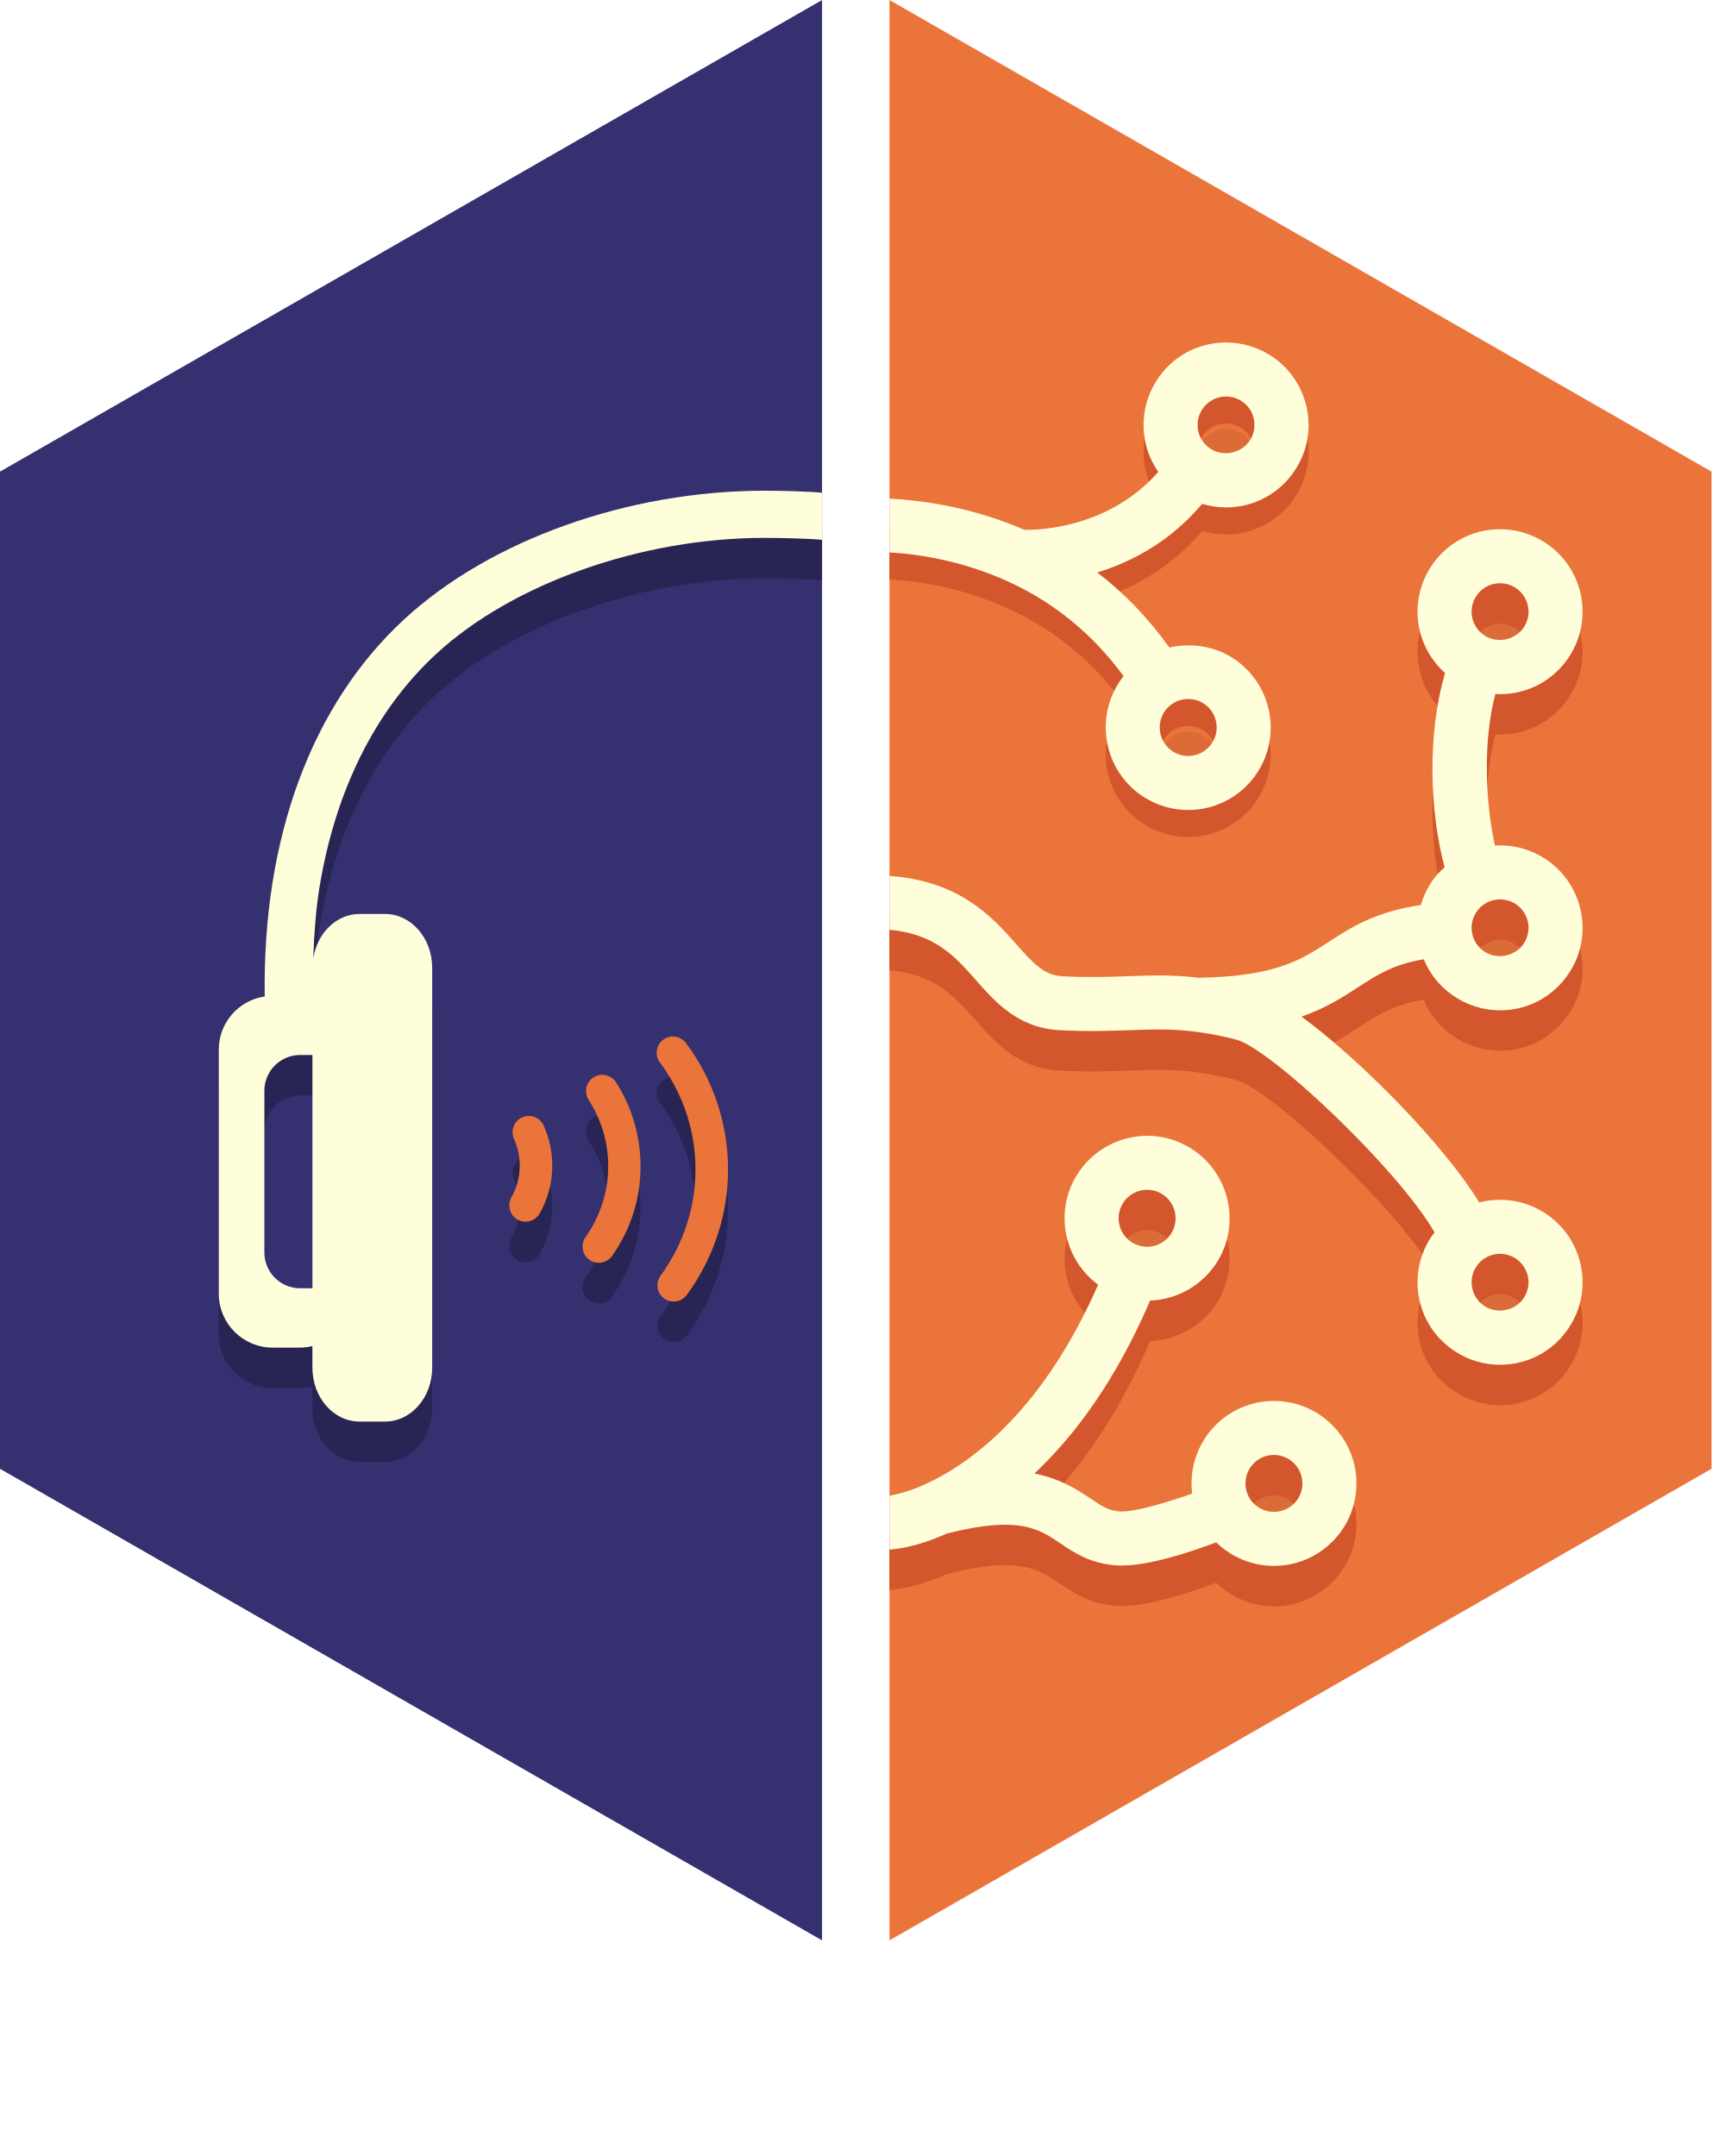
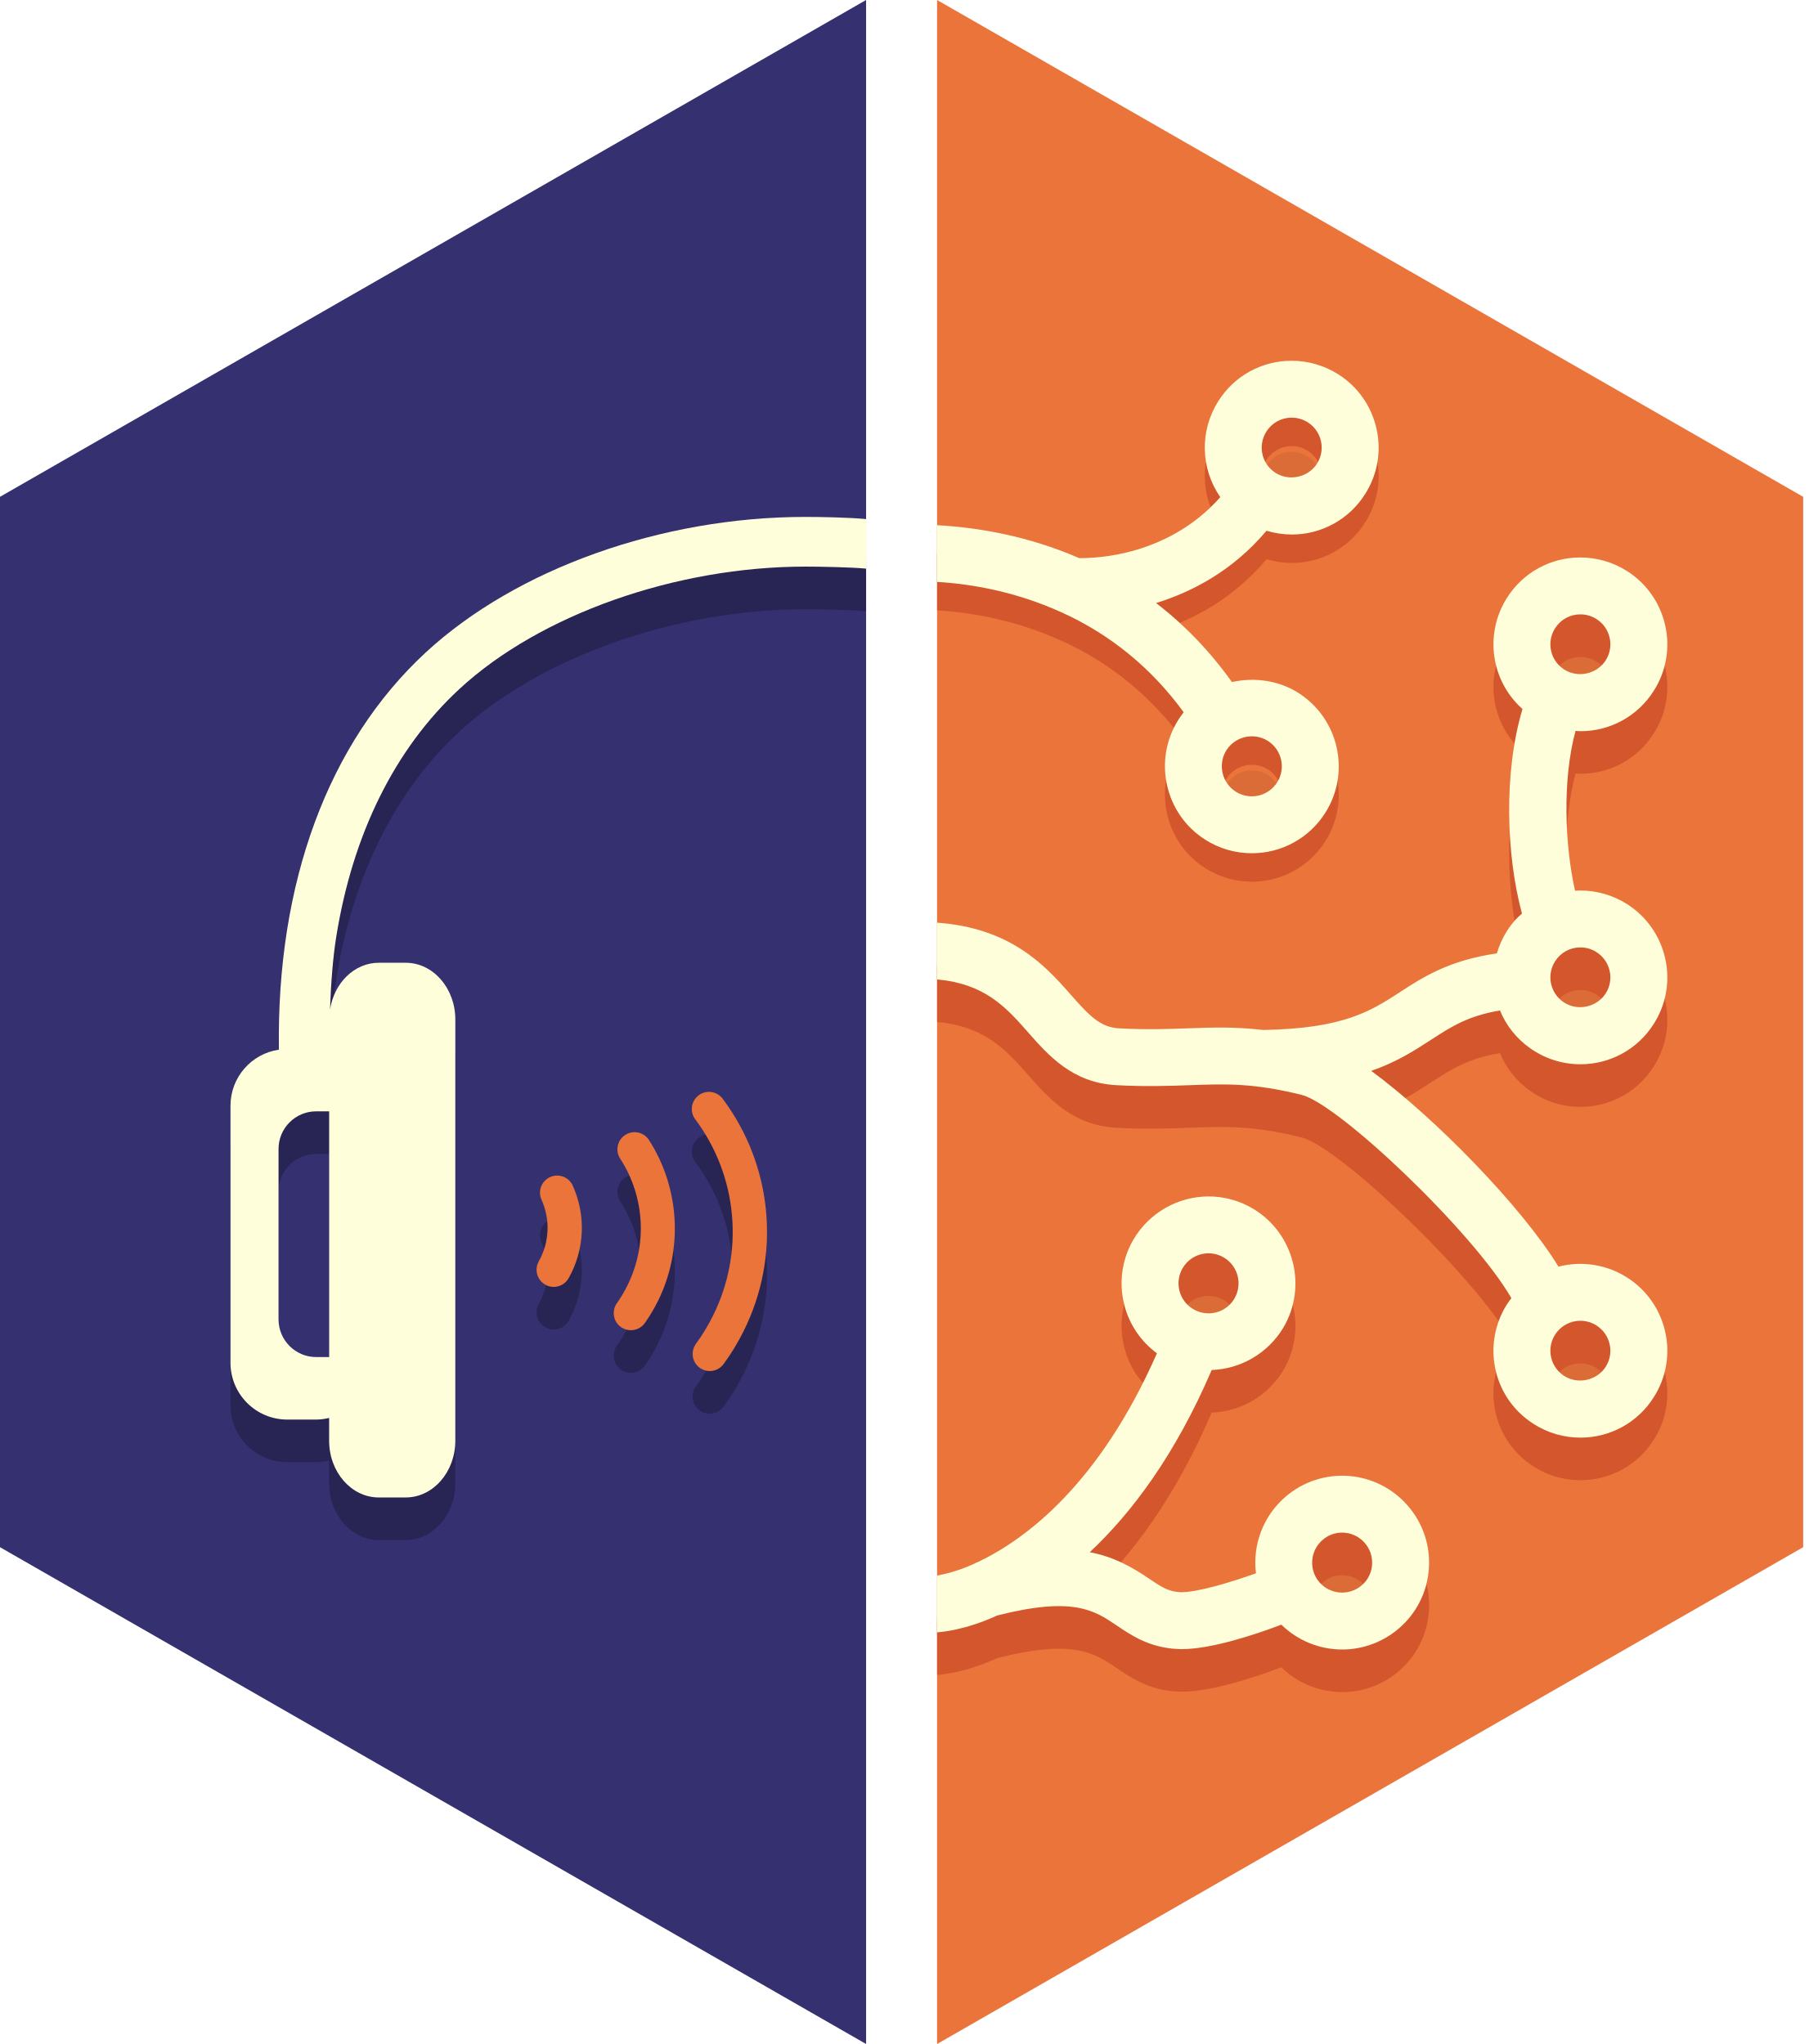
- <svg xmlns="http://www.w3.org/2000/svg" xmlns:xlink="http://www.w3.org/1999/xlink" id="svg1591" viewBox="9 0 128 160" version="1.1" width="128" height="160">
+ <svg xmlns="http://www.w3.org/2000/svg" xmlns:xlink="http://www.w3.org/1999/xlink" id="svg1591" viewBox="9 0 128 144" version="1.1" width="128" height="144">
  <defs id="defs1552">
    <path id="a" d="m 75.354,33.239 h 51.433 v 90.792 H 75.354 Z" />
    <clipPath id="b">
      <use id="use1554" xlink:href="#a" />
    </clipPath>
  </defs>
  <path id="path1545" d="m 75,0 v 144 l 61,-35 V 35 Z" fill="#eb743b" />
  <path id="path1549" d="M 70,0 9,35 v 74 l 61,35 z" fill="#353070" />
  <g id="g1563" opacity="0.07" transform="translate(-0.354,-7.823)">
    <path id="path1557" clip-path="url(#b)" d="m 92.657,99.557 a 2.1,2.1 0 0 1 1.819,-1.03 c 0.378,0 0.752,0.104 1.078,0.297 a 2.12,2.12 0 0 1 0.735,2.898 2.097,2.097 0 0 1 -1.817,1.032 c -0.379,0 -0.755,-0.105 -1.084,-0.301 a 2.092,2.092 0 0 1 -0.964,-1.294 2.1,2.1 0 0 1 0.233,-1.602 m 12.602,22.362 a 2.121,2.121 0 0 1 -2.981,-0.225 2.116,2.116 0 0 1 0.231,-2.981 2.08,2.08 0 0 1 1.373,-0.512 2.117,2.117 0 0 1 2.109,2.278 2.086,2.086 0 0 1 -0.732,1.44 M 95.734,63.08 a 2.128,2.128 0 0 1 2.916,-0.656 2.12,2.12 0 0 1 0.66,2.919 2.115,2.115 0 0 1 -2.919,0.661 2.128,2.128 0 0 1 -0.657,-2.924 m 6.379,-20.187 c -0.6,0.951 -1.937,1.271 -2.912,0.653 l -0.096,-0.062 a 2.107,2.107 0 0 1 -0.557,-2.851 2.093,2.093 0 0 1 1.784,-0.98 2.11,2.11 0 0 1 1.781,3.24 m 16.767,11.598 a 2.096,2.096 0 0 1 1.783,-0.98 c 0.4,0 0.79,0.113 1.125,0.325 0.481,0.304 0.813,0.775 0.937,1.33 a 2.08,2.08 0 0 1 -0.28,1.584 c -0.597,0.951 -1.938,1.273 -2.912,0.653 l -0.093,-0.062 a 2.105,2.105 0 0 1 -0.56,-2.85 m 0,23.463 a 2.096,2.096 0 0 1 1.783,-0.98 c 0.4,0 0.79,0.112 1.125,0.326 0.481,0.304 0.813,0.774 0.937,1.329 a 2.083,2.083 0 0 1 -0.28,1.585 c -0.597,0.95 -1.938,1.271 -2.912,0.652 l -0.093,-0.062 a 2.105,2.105 0 0 1 -0.56,-2.85 m 0,26.303 a 2.099,2.099 0 0 1 1.783,-0.98 c 0.4,0 0.79,0.113 1.125,0.326 0.481,0.304 0.813,0.775 0.937,1.33 a 2.08,2.08 0 0 1 -0.28,1.584 c -0.597,0.951 -1.938,1.271 -2.912,0.653 l -0.093,-0.062 a 2.107,2.107 0 0 1 -0.56,-2.851" />
    <path id="path1559" clip-path="url(#b)" d="m 108.53,113.927 a 6.11,6.11 0 0 0 -8.631,-0.662 6.12,6.12 0 0 0 -2.087,5.396 c -1.949,0.701 -4.258,1.366 -5.328,1.332 -0.822,-0.043 -1.302,-0.345 -2.224,-0.971 -1.172,-0.795 -2.418,-1.512 -4.149,-1.847 2.936,-2.761 6.009,-6.83 8.584,-12.834 a 6.15,6.15 0 0 0 5.039,-2.972 c 1.724,-2.896 0.773,-6.659 -2.124,-8.394 a 6.133,6.133 0 0 0 -3.134,-0.864 6.154,6.154 0 0 0 -5.261,2.986 6.079,6.079 0 0 0 -0.678,4.636 6.075,6.075 0 0 0 2.302,3.429 c -4.053,9.218 -9.219,13.08 -12.565,14.685 a 2.016,2.016 0 0 0 -0.361,0.168 c -1.186,0.531 -2.05,0.704 -2.558,0.808 v 4 c 0.275,-0.03 1.884,-0.118 4.247,-1.192 5.347,-1.357 6.839,-0.354 8.407,0.709 1.021,0.692 2.291,1.554 4.263,1.655 0.099,0.006 0.204,0.009 0.308,0.009 2.11,0 5.172,-1.022 7.021,-1.723 a 6.132,6.132 0 0 0 4.285,1.75 6.112,6.112 0 0 0 3.983,-1.476 6.072,6.072 0 0 0 2.119,-4.176 6.072,6.072 0 0 0 -1.458,-4.452 M 92.657,97.151 a 2.114,2.114 0 0 1 3.632,2.165 2.097,2.097 0 0 1 -1.817,1.032 c -0.379,0 -0.755,-0.105 -1.084,-0.301 a 2.092,2.092 0 0 1 -0.964,-1.294 2.101,2.101 0 0 1 0.233,-1.602 m 12.602,22.363 a 2.121,2.121 0 0 1 -2.981,-0.225 2.116,2.116 0 0 1 0.231,-2.981 2.08,2.08 0 0 1 1.373,-0.512 2.117,2.117 0 0 1 2.109,2.278 2.086,2.086 0 0 1 -0.732,1.44 m 1.045,-81.487 a 6.088,6.088 0 0 0 -2.708,-3.844 6.12,6.12 0 0 0 -3.264,-0.944 6.076,6.076 0 0 0 -5.174,2.85 6.108,6.108 0 0 0 0.144,6.758 c -3.646,4.124 -8.707,4.314 -9.943,4.293 -3.692,-1.604 -7.234,-2.164 -10.005,-2.317 v 3.996 c 2.442,0.144 5.553,0.686 8.748,2.136 0.005,0.002 0.01,0.002 0.015,0.005 3.445,1.562 6.334,3.927 8.607,7.041 a 6.364,6.364 0 0 0 -0.381,0.538 c -1.796,2.854 -0.943,6.643 1.903,8.444 0.98,0.622 2.111,0.951 3.269,0.951 a 6.105,6.105 0 0 0 5.183,-2.851 c 1.806,-2.851 0.951,-6.642 -1.908,-8.453 -1.384,-0.872 -3.092,-1.114 -4.667,-0.755 -1.538,-2.155 -3.323,-4.017 -5.345,-5.567 2.517,-0.778 5.401,-2.268 7.78,-5.095 a 6.18,6.18 0 0 0 1.77,0.266 6.08,6.08 0 0 0 5.172,-2.848 6.053,6.053 0 0 0 0.804,-4.604 m -10.57,22.647 a 2.128,2.128 0 0 1 2.916,-0.656 2.12,2.12 0 0 1 0.66,2.919 2.115,2.115 0 0 1 -2.919,0.661 2.128,2.128 0 0 1 -0.657,-2.924 m 6.379,-20.187 c -0.6,0.951 -1.937,1.271 -2.912,0.653 l -0.096,-0.062 a 2.107,2.107 0 0 1 -0.557,-2.851 2.093,2.093 0 0 1 1.784,-0.98 2.11,2.11 0 0 1 1.781,3.24" />
    <path id="path1561" clip-path="url(#b)" d="m 115,79.011 a 6.036,6.036 0 0 0 2.11,2.649 6.098,6.098 0 0 0 3.55,1.14 6.083,6.083 0 0 0 5.173,-2.848 6.064,6.064 0 0 0 0.805,-4.605 6.103,6.103 0 0 0 -2.709,-3.844 6.128,6.128 0 0 0 -3.266,-0.944 c -0.125,0 -0.25,0.008 -0.375,0.018 -0.71,-3.158 -0.919,-7.769 0.035,-11.265 0.113,0.011 0.225,0.024 0.337,0.024 a 6.08,6.08 0 0 0 5.173,-2.848 6.062,6.062 0 0 0 0.805,-4.604 6.103,6.103 0 0 0 -2.709,-3.844 6.128,6.128 0 0 0 -3.266,-0.944 6.079,6.079 0 0 0 -5.173,2.85 6.104,6.104 0 0 0 1.025,7.764 c 0.021,0.02 0.048,0.037 0.071,0.059 -1.349,4.518 -1.145,10.324 -0.036,14.417 -0.144,0.132 -0.294,0.254 -0.426,0.399 a 6.327,6.327 0 0 0 -0.634,0.825 6.2,6.2 0 0 0 -0.71,1.578 c -3.371,0.488 -5.198,1.671 -6.824,2.729 -2.035,1.324 -3.961,2.572 -9.636,2.666 -1.963,-0.23 -3.552,-0.178 -5.29,-0.116 -1.43,0.052 -2.91,0.105 -4.848,0.003 -1.335,-0.071 -2.104,-0.882 -3.458,-2.424 -1.803,-2.055 -4.219,-4.648 -9.369,-5.022 v 4 c 3.295,0.299 4.796,1.887 6.356,3.667 1.487,1.694 3.175,3.615 6.256,3.782 2.118,0.114 3.76,0.052 5.208,0.001 2.491,-0.092 4.453,-0.161 7.855,0.683 2.608,0.644 12.099,9.674 14.774,14.323 -0.109,0.142 -0.219,0.282 -0.314,0.434 -1.743,2.755 -1.026,6.385 1.62,8.251 0.072,0.052 0.151,0.104 0.283,0.191 0.981,0.621 2.11,0.948 3.267,0.948 a 6.081,6.081 0 0 0 5.173,-2.849 6.06,6.06 0 0 0 0.805,-4.603 6.1,6.1 0 0 0 -2.709,-3.845 6.128,6.128 0 0 0 -4.809,-0.749 c -2.56,-4.188 -8.652,-10.455 -13.189,-13.792 1.813,-0.628 3.05,-1.436 4.212,-2.188 1.427,-0.93 2.614,-1.69 4.857,-2.067 m 3.88,-26.926 a 2.096,2.096 0 0 1 1.783,-0.98 c 0.4,0 0.79,0.113 1.125,0.325 0.481,0.304 0.813,0.775 0.937,1.33 a 2.08,2.08 0 0 1 -0.28,1.584 c -0.597,0.951 -1.938,1.273 -2.912,0.653 l -0.093,-0.062 a 2.105,2.105 0 0 1 -0.56,-2.85 m 0,23.463 a 2.096,2.096 0 0 1 1.783,-0.98 c 0.4,0 0.79,0.112 1.125,0.326 0.481,0.304 0.813,0.774 0.937,1.329 a 2.083,2.083 0 0 1 -0.28,1.585 c -0.597,0.95 -1.938,1.272 -2.912,0.652 l -0.093,-0.062 a 2.105,2.105 0 0 1 -0.56,-2.85 m 0,26.304 a 2.099,2.099 0 0 1 1.783,-0.98 c 0.4,0 0.79,0.113 1.125,0.326 0.481,0.304 0.813,0.775 0.937,1.33 a 2.08,2.08 0 0 1 -0.28,1.584 c -0.597,0.951 -1.938,1.271 -2.912,0.653 l -0.093,-0.062 a 2.107,2.107 0 0 1 -0.56,-2.851" />
  </g>
  <path id="path1565" d="m 108.176,109.104 a 6.11,6.11 0 0 0 -8.631,-0.662 6.12,6.12 0 0 0 -2.087,5.396 c -1.949,0.701 -4.258,1.366 -5.328,1.332 -0.822,-0.043 -1.302,-0.345 -2.224,-0.971 -1.172,-0.795 -2.418,-1.512 -4.149,-1.847 2.936,-2.761 6.009,-6.83 8.584,-12.834 a 6.15,6.15 0 0 0 5.039,-2.972 c 1.724,-2.896 0.773,-6.659 -2.124,-8.394 a 6.133,6.133 0 0 0 -3.134,-0.864 6.154,6.154 0 0 0 -5.261,2.986 6.079,6.079 0 0 0 -0.678,4.636 6.075,6.075 0 0 0 2.302,3.429 c -4.053,9.218 -9.219,13.08 -12.565,14.685 a 2.016,2.016 0 0 0 -0.361,0.168 c -1.186,0.531 -2.05,0.704 -2.558,0.808 v 4 c 0.275,-0.03 1.884,-0.118 4.247,-1.192 5.347,-1.357 6.839,-0.354 8.407,0.709 1.021,0.692 2.291,1.554 4.263,1.655 0.099,0.006 0.204,0.009 0.308,0.009 2.11,0 5.172,-1.022 7.021,-1.723 a 6.132,6.132 0 0 0 4.285,1.75 6.112,6.112 0 0 0 3.983,-1.476 6.072,6.072 0 0 0 2.119,-4.176 6.072,6.072 0 0 0 -1.458,-4.452 M 92.303,92.328 a 2.114,2.114 0 0 1 3.632,2.165 2.097,2.097 0 0 1 -1.817,1.032 c -0.379,0 -0.755,-0.105 -1.084,-0.301 A 2.092,2.092 0 0 1 92.07,93.93 2.101,2.101 0 0 1 92.303,92.328 m 12.602,22.363 a 2.121,2.121 0 0 1 -2.981,-0.225 2.116,2.116 0 0 1 0.231,-2.981 2.08,2.08 0 0 1 1.373,-0.512 2.117,2.117 0 0 1 2.109,2.278 2.086,2.086 0 0 1 -0.732,1.44" fill="#d3562c" />
  <path id="path1569" d="m 105.95,32.208 a 6.088,6.088 0 0 0 -2.708,-3.844 6.12,6.12 0 0 0 -3.264,-0.944 6.076,6.076 0 0 0 -5.174,2.85 6.108,6.108 0 0 0 0.144,6.758 c -3.646,4.124 -8.707,4.314 -9.943,4.293 C 81.313,39.717 77.771,39.157 75,39.004 V 43 c 2.442,0.144 5.553,0.686 8.748,2.136 0.005,0.002 0.01,0.002 0.015,0.005 3.445,1.562 6.334,3.927 8.607,7.041 a 6.206,6.206 0 0 0 -0.381,0.538 c -1.796,2.854 -0.943,6.643 1.903,8.444 0.98,0.622 2.111,0.951 3.269,0.951 a 6.105,6.105 0 0 0 5.183,-2.851 c 1.806,-2.851 0.951,-6.642 -1.908,-8.453 -1.384,-0.872 -3.092,-1.114 -4.667,-0.755 -1.538,-2.155 -3.323,-4.017 -5.345,-5.567 2.517,-0.778 5.401,-2.268 7.78,-5.095 a 6.18,6.18 0 0 0 1.77,0.266 6.08,6.08 0 0 0 5.172,-2.849 6.05,6.05 0 0 0 0.804,-4.603 M 95.38,54.855 a 2.128,2.128 0 0 1 2.916,-0.656 2.12,2.12 0 0 1 0.66,2.919 2.115,2.115 0 0 1 -2.919,0.661 2.128,2.128 0 0 1 -0.657,-2.924 m 6.379,-20.187 c -0.6,0.951 -1.937,1.271 -2.912,0.653 l -0.096,-0.062 a 2.107,2.107 0 0 1 -0.557,-2.851 2.093,2.093 0 0 1 1.784,-0.98 2.11,2.11 0 0 1 1.781,3.24" fill="#d3562c" />
  <path id="path1571" d="m 114.646,74.188 a 6.036,6.036 0 0 0 2.11,2.649 6.098,6.098 0 0 0 3.55,1.14 6.081,6.081 0 0 0 5.173,-2.849 6.063,6.063 0 0 0 0.805,-4.604 6.103,6.103 0 0 0 -2.709,-3.844 6.128,6.128 0 0 0 -3.266,-0.944 c -0.125,0 -0.25,0.008 -0.375,0.018 -0.71,-3.158 -0.919,-7.769 0.035,-11.265 0.113,0.011 0.225,0.024 0.337,0.024 a 6.08,6.08 0 0 0 5.173,-2.848 6.062,6.062 0 0 0 0.805,-4.604 6.103,6.103 0 0 0 -2.709,-3.844 6.128,6.128 0 0 0 -3.266,-0.944 6.079,6.079 0 0 0 -5.173,2.85 6.104,6.104 0 0 0 1.025,7.764 c 0.021,0.02 0.048,0.037 0.071,0.059 -1.349,4.518 -1.145,10.324 -0.036,14.417 -0.144,0.132 -0.294,0.254 -0.426,0.399 a 6.327,6.327 0 0 0 -0.634,0.825 6.2,6.2 0 0 0 -0.71,1.578 c -3.371,0.488 -5.198,1.671 -6.824,2.729 -2.035,1.323 -3.961,2.571 -9.636,2.665 -1.963,-0.23 -3.552,-0.178 -5.29,-0.116 -1.43,0.052 -2.91,0.105 -4.848,0.003 C 86.493,75.375 85.724,74.564 84.37,73.022 82.567,70.967 80.151,68.374 75.001,68 v 4 c 3.295,0.298 4.796,1.887 6.356,3.667 1.487,1.694 3.175,3.615 6.256,3.782 2.118,0.114 3.76,0.052 5.208,0.001 2.491,-0.092 4.453,-0.161 7.855,0.683 2.608,0.644 12.099,9.674 14.774,14.323 -0.109,0.142 -0.219,0.282 -0.314,0.434 -1.743,2.755 -1.026,6.385 1.62,8.251 0.072,0.052 0.151,0.104 0.283,0.191 0.981,0.621 2.11,0.948 3.267,0.948 a 6.081,6.081 0 0 0 5.173,-2.849 6.06,6.06 0 0 0 0.805,-4.603 6.1,6.1 0 0 0 -2.709,-3.845 6.128,6.128 0 0 0 -4.809,-0.749 c -2.56,-4.188 -8.652,-10.455 -13.189,-13.792 1.813,-0.628 3.05,-1.436 4.212,-2.188 1.427,-0.929 2.614,-1.689 4.857,-2.066 m 3.88,-26.926 a 2.096,2.096 0 0 1 1.783,-0.98 c 0.4,0 0.79,0.113 1.125,0.325 0.481,0.304 0.813,0.775 0.937,1.33 a 2.08,2.08 0 0 1 -0.28,1.584 c -0.597,0.951 -1.938,1.273 -2.912,0.653 l -0.093,-0.062 a 2.105,2.105 0 0 1 -0.56,-2.85 m 0,23.463 a 2.096,2.096 0 0 1 1.783,-0.98 c 0.4,0 0.79,0.112 1.125,0.326 0.481,0.304 0.813,0.774 0.937,1.329 a 2.084,2.084 0 0 1 -0.28,1.585 c -0.597,0.95 -1.938,1.271 -2.912,0.652 l -0.093,-0.062 a 2.105,2.105 0 0 1 -0.56,-2.85 m 0,26.304 a 2.099,2.099 0 0 1 1.783,-0.98 c 0.4,0 0.79,0.113 1.125,0.326 0.481,0.304 0.813,0.775 0.937,1.33 a 2.08,2.08 0 0 1 -0.28,1.584 c -0.597,0.951 -1.938,1.271 -2.912,0.653 l -0.093,-0.062 a 2.107,2.107 0 0 1 -0.56,-2.851" fill="#d3562c" />
  <path id="path1573" d="m 108.176,106.104 a 6.11,6.11 0 0 0 -8.631,-0.662 6.12,6.12 0 0 0 -2.087,5.396 c -1.949,0.701 -4.258,1.366 -5.328,1.332 -0.822,-0.043 -1.302,-0.345 -2.224,-0.971 -1.172,-0.795 -2.418,-1.512 -4.149,-1.847 2.936,-2.761 6.009,-6.83 8.584,-12.834 a 6.15,6.15 0 0 0 5.039,-2.972 c 1.724,-2.896 0.773,-6.659 -2.124,-8.394 a 6.133,6.133 0 0 0 -3.134,-0.864 6.154,6.154 0 0 0 -5.261,2.986 6.079,6.079 0 0 0 -0.678,4.636 6.075,6.075 0 0 0 2.302,3.429 c -4.053,9.218 -9.219,13.08 -12.565,14.685 a 2.016,2.016 0 0 0 -0.361,0.168 c -1.186,0.531 -2.05,0.704 -2.558,0.808 v 4 c 0.275,-0.03 1.884,-0.118 4.247,-1.192 5.347,-1.357 6.839,-0.354 8.407,0.709 1.021,0.692 2.291,1.554 4.263,1.655 0.099,0.006 0.204,0.009 0.308,0.009 2.11,0 5.172,-1.022 7.021,-1.723 a 6.132,6.132 0 0 0 4.285,1.75 6.112,6.112 0 0 0 3.983,-1.476 6.072,6.072 0 0 0 2.119,-4.176 6.072,6.072 0 0 0 -1.458,-4.452 M 92.303,89.328 a 2.114,2.114 0 0 1 3.632,2.165 2.097,2.097 0 0 1 -1.817,1.032 c -0.379,0 -0.755,-0.105 -1.084,-0.301 A 2.092,2.092 0 0 1 92.07,90.93 2.101,2.101 0 0 1 92.303,89.328 m 12.602,22.363 a 2.121,2.121 0 0 1 -2.981,-0.225 2.116,2.116 0 0 1 0.231,-2.981 2.08,2.08 0 0 1 1.373,-0.512 2.117,2.117 0 0 1 2.109,2.278 2.086,2.086 0 0 1 -0.732,1.44 m 1.045,-81.487 a 6.088,6.088 0 0 0 -2.708,-3.844 6.12,6.12 0 0 0 -3.264,-0.944 6.076,6.076 0 0 0 -5.174,2.85 6.108,6.108 0 0 0 0.144,6.758 c -3.646,4.124 -8.707,4.314 -9.943,4.293 C 81.313,37.713 77.771,37.153 75,37 v 3.996 c 2.442,0.144 5.553,0.686 8.748,2.136 0.005,0.002 0.01,0.002 0.015,0.005 3.445,1.562 6.334,3.927 8.607,7.041 a 6.364,6.364 0 0 0 -0.381,0.538 c -1.796,2.854 -0.943,6.643 1.903,8.444 0.98,0.622 2.111,0.951 3.269,0.951 a 6.105,6.105 0 0 0 5.183,-2.851 c 1.806,-2.851 0.951,-6.642 -1.908,-8.453 -1.384,-0.872 -3.092,-1.114 -4.667,-0.755 -1.538,-2.155 -3.323,-4.017 -5.345,-5.567 2.517,-0.778 5.401,-2.268 7.78,-5.095 a 6.18,6.18 0 0 0 1.77,0.266 6.08,6.08 0 0 0 5.172,-2.848 6.053,6.053 0 0 0 0.804,-4.604 M 95.38,52.851 a 2.128,2.128 0 0 1 2.916,-0.656 2.12,2.12 0 0 1 0.66,2.919 2.115,2.115 0 0 1 -2.919,0.661 2.128,2.128 0 0 1 -0.657,-2.924 m 6.379,-20.187 c -0.6,0.951 -1.937,1.271 -2.912,0.653 l -0.096,-0.062 a 2.107,2.107 0 0 1 -0.557,-2.851 2.093,2.093 0 0 1 1.784,-0.98 2.11,2.11 0 0 1 1.781,3.24" fill="#fffedb" />
  <path id="path1575" d="m 114.646,71.188 a 6.036,6.036 0 0 0 2.11,2.649 6.098,6.098 0 0 0 3.55,1.14 6.083,6.083 0 0 0 5.173,-2.848 6.064,6.064 0 0 0 0.805,-4.605 6.103,6.103 0 0 0 -2.709,-3.844 6.128,6.128 0 0 0 -3.266,-0.944 c -0.125,0 -0.25,0.008 -0.375,0.018 -0.71,-3.158 -0.919,-7.769 0.035,-11.265 0.113,0.011 0.225,0.024 0.337,0.024 a 6.08,6.08 0 0 0 5.173,-2.848 6.062,6.062 0 0 0 0.805,-4.604 6.103,6.103 0 0 0 -2.709,-3.844 6.128,6.128 0 0 0 -3.266,-0.944 6.079,6.079 0 0 0 -5.173,2.85 6.104,6.104 0 0 0 1.025,7.764 c 0.021,0.02 0.048,0.037 0.071,0.059 -1.349,4.518 -1.145,10.324 -0.036,14.417 -0.144,0.132 -0.294,0.254 -0.426,0.399 a 6.327,6.327 0 0 0 -0.634,0.825 6.2,6.2 0 0 0 -0.71,1.578 c -3.371,0.488 -5.198,1.671 -6.824,2.729 -2.035,1.324 -3.961,2.572 -9.636,2.666 -1.963,-0.23 -3.552,-0.178 -5.29,-0.116 -1.43,0.052 -2.91,0.105 -4.848,0.003 -1.335,-0.071 -2.104,-0.882 -3.458,-2.424 -1.803,-2.055 -4.219,-4.648 -9.369,-5.022 v 4 c 3.295,0.299 4.796,1.887 6.356,3.667 1.487,1.694 3.175,3.615 6.256,3.782 2.118,0.114 3.76,0.052 5.208,10e-4 2.491,-0.092 4.453,-0.161 7.855,0.683 2.608,0.644 12.099,9.674 14.774,14.323 -0.109,0.142 -0.219,0.282 -0.314,0.434 -1.743,2.755 -1.026,6.385 1.62,8.251 0.072,0.052 0.151,0.104 0.283,0.191 0.981,0.621 2.11,0.948 3.267,0.948 a 6.081,6.081 0 0 0 5.173,-2.849 6.06,6.06 0 0 0 0.805,-4.603 6.1,6.1 0 0 0 -2.709,-3.845 6.128,6.128 0 0 0 -4.809,-0.749 c -2.56,-4.188 -8.652,-10.455 -13.189,-13.792 1.813,-0.628 3.05,-1.436 4.212,-2.188 1.427,-0.93 2.614,-1.69 4.857,-2.067 m 3.88,-26.926 a 2.096,2.096 0 0 1 1.783,-0.98 c 0.4,0 0.79,0.113 1.125,0.325 0.481,0.304 0.813,0.775 0.937,1.33 a 2.08,2.08 0 0 1 -0.28,1.584 c -0.597,0.951 -1.938,1.273 -2.912,0.653 l -0.093,-0.062 a 2.105,2.105 0 0 1 -0.56,-2.85 m 0,23.463 a 2.096,2.096 0 0 1 1.783,-0.98 c 0.4,0 0.79,0.112 1.125,0.326 0.481,0.304 0.813,0.774 0.937,1.329 a 2.083,2.083 0 0 1 -0.28,1.585 c -0.597,0.95 -1.938,1.272 -2.912,0.652 l -0.093,-0.062 a 2.105,2.105 0 0 1 -0.56,-2.85 m 0,26.304 a 2.099,2.099 0 0 1 1.783,-0.98 c 0.4,0 0.79,0.113 1.125,0.326 0.481,0.304 0.813,0.775 0.937,1.33 a 2.08,2.08 0 0 1 -0.28,1.584 c -0.597,0.951 -1.938,1.271 -2.912,0.653 l -0.093,-0.062 a 2.107,2.107 0 0 1 -0.56,-2.851" fill="#fffedb" />
  <g id="g1579" opacity="0.25" transform="translate(-0.354,-7.823)">
    <path id="path1577" d="m 53.783,104.537 c -0.239,0 -0.48,-0.072 -0.691,-0.219 a 1.21,1.21 0 0 1 -0.29,-1.684 c 0.273,-0.387 0.519,-0.799 0.73,-1.227 a 9.028,9.028 0 0 0 -0.501,-8.961 1.208,1.208 0 1 1 2.032,-1.307 c 2.176,3.389 2.42,7.736 0.633,11.34 a 11.833,11.833 0 0 1 -0.92,1.547 1.204,1.204 0 0 1 -0.993,0.511 m 5.556,2.877 a 1.207,1.207 0 0 1 -0.968,-1.922 c 0.453,-0.615 0.854,-1.279 1.198,-1.973 a 13.243,13.243 0 0 0 -1.251,-13.846 1.207,1.207 0 1 1 1.937,-1.441 15.643,15.643 0 0 1 1.478,16.357 c -0.404,0.818 -0.88,1.604 -1.414,2.33 a 1.213,1.213 0 0 1 -0.98,0.495 m -10.994,-5.928 a 1.21,1.21 0 0 1 -1.045,-1.802 4.802,4.802 0 0 0 0.18,-4.369 1.208,1.208 0 0 1 2.193,-1.01 7.22,7.22 0 0 1 -0.271,6.57 1.209,1.209 0 0 1 -1.057,0.611" />
  </g>
  <g id="g1583" fill="#eb743b" transform="translate(-0.354,-7.823)">
    <path id="path1581" d="m 53.783,101.537 c -0.239,0 -0.48,-0.072 -0.691,-0.219 a 1.21,1.21 0 0 1 -0.29,-1.684 c 0.273,-0.387 0.519,-0.799 0.73,-1.227 a 9.028,9.028 0 0 0 -0.501,-8.961 1.208,1.208 0 1 1 2.032,-1.307 c 2.176,3.389 2.42,7.736 0.633,11.34 a 11.833,11.833 0 0 1 -0.92,1.547 1.204,1.204 0 0 1 -0.993,0.511 m 5.556,2.877 a 1.207,1.207 0 0 1 -0.968,-1.922 c 0.453,-0.615 0.854,-1.279 1.198,-1.973 a 13.243,13.243 0 0 0 -1.251,-13.846 1.207,1.207 0 1 1 1.937,-1.441 15.643,15.643 0 0 1 1.478,16.357 c -0.404,0.818 -0.88,1.604 -1.414,2.33 a 1.213,1.213 0 0 1 -0.98,0.495 M 48.345,98.486 a 1.21,1.21 0 0 1 -1.045,-1.802 4.802,4.802 0 0 0 0.18,-4.369 1.208,1.208 0 0 1 2.193,-1.01 7.22,7.22 0 0 1 -0.271,6.57 1.209,1.209 0 0 1 -1.057,0.611" />
  </g>
  <g id="g1589" transform="translate(-0.354,-7.823)">
    <path id="path1585" d="m 66.082,47.24 c -10.12,0 -20.365,3.656 -26.736,9.543 -6.886,6.361 -10.521,16.245 -10.348,27.989 a 3.99,3.99 0 0 0 -3.41,3.941 v 18.119 a 4,4 0 0 0 4,4 h 2.033 c 0.316,0 0.619,-0.047 0.914,-0.115 v 1.602 c 0,2.209 1.565,4 3.495,4 h 1.898 c 1.93,0 3.495,-1.791 3.495,-4 V 82.65 c 0,-2.209 -1.565,-4 -3.495,-4 H 36.03 c -1.717,0 -3.138,1.42 -3.432,3.288 0.065,-1.855 0.204,-3.652 0.435,-5.096 1.154,-7.232 4.119,-13.268 8.688,-17.488 5.664,-5.232 15.226,-8.613 24.361,-8.613 1.042,0 3.241,0.043 4.277,0.143 v -3.49 c -1.2,-0.117 -3.163,-0.154 -4.277,-0.154 z m -34.459,59.188 a 2.652,2.652 0 0 1 -2.651,-2.65 v -12.01 a 2.651,2.651 0 0 1 2.651,-2.652 h 0.913 v 17.312 z" opacity="0.25" />
    <path id="path1587" d="m 66.082,44.24 c -10.12,0 -20.365,3.656 -26.736,9.543 -6.886,6.361 -10.521,16.245 -10.348,27.989 a 3.99,3.99 0 0 0 -3.41,3.941 v 18.119 a 4,4 0 0 0 4,4 h 2.033 c 0.316,0 0.619,-0.047 0.914,-0.115 v 1.602 c 0,2.209 1.565,4 3.495,4 h 1.898 c 1.93,0 3.495,-1.791 3.495,-4 V 79.65 c 0,-2.209 -1.565,-4 -3.495,-4 H 36.03 c -1.717,0 -3.138,1.42 -3.432,3.287 0.065,-1.854 0.204,-3.651 0.435,-5.096 1.154,-7.232 4.119,-13.268 8.688,-17.488 5.664,-5.232 15.226,-8.613 24.361,-8.613 1.042,0 3.241,0.043 4.277,0.143 v -3.49 c -1.2,-0.116 -3.163,-0.153 -4.277,-0.153 z m -34.459,59.188 a 2.652,2.652 0 0 1 -2.651,-2.65 v -12.01 a 2.651,2.651 0 0 1 2.651,-2.652 h 0.913 v 17.312 z" fill="#fffedb" />
  </g>
</svg>
